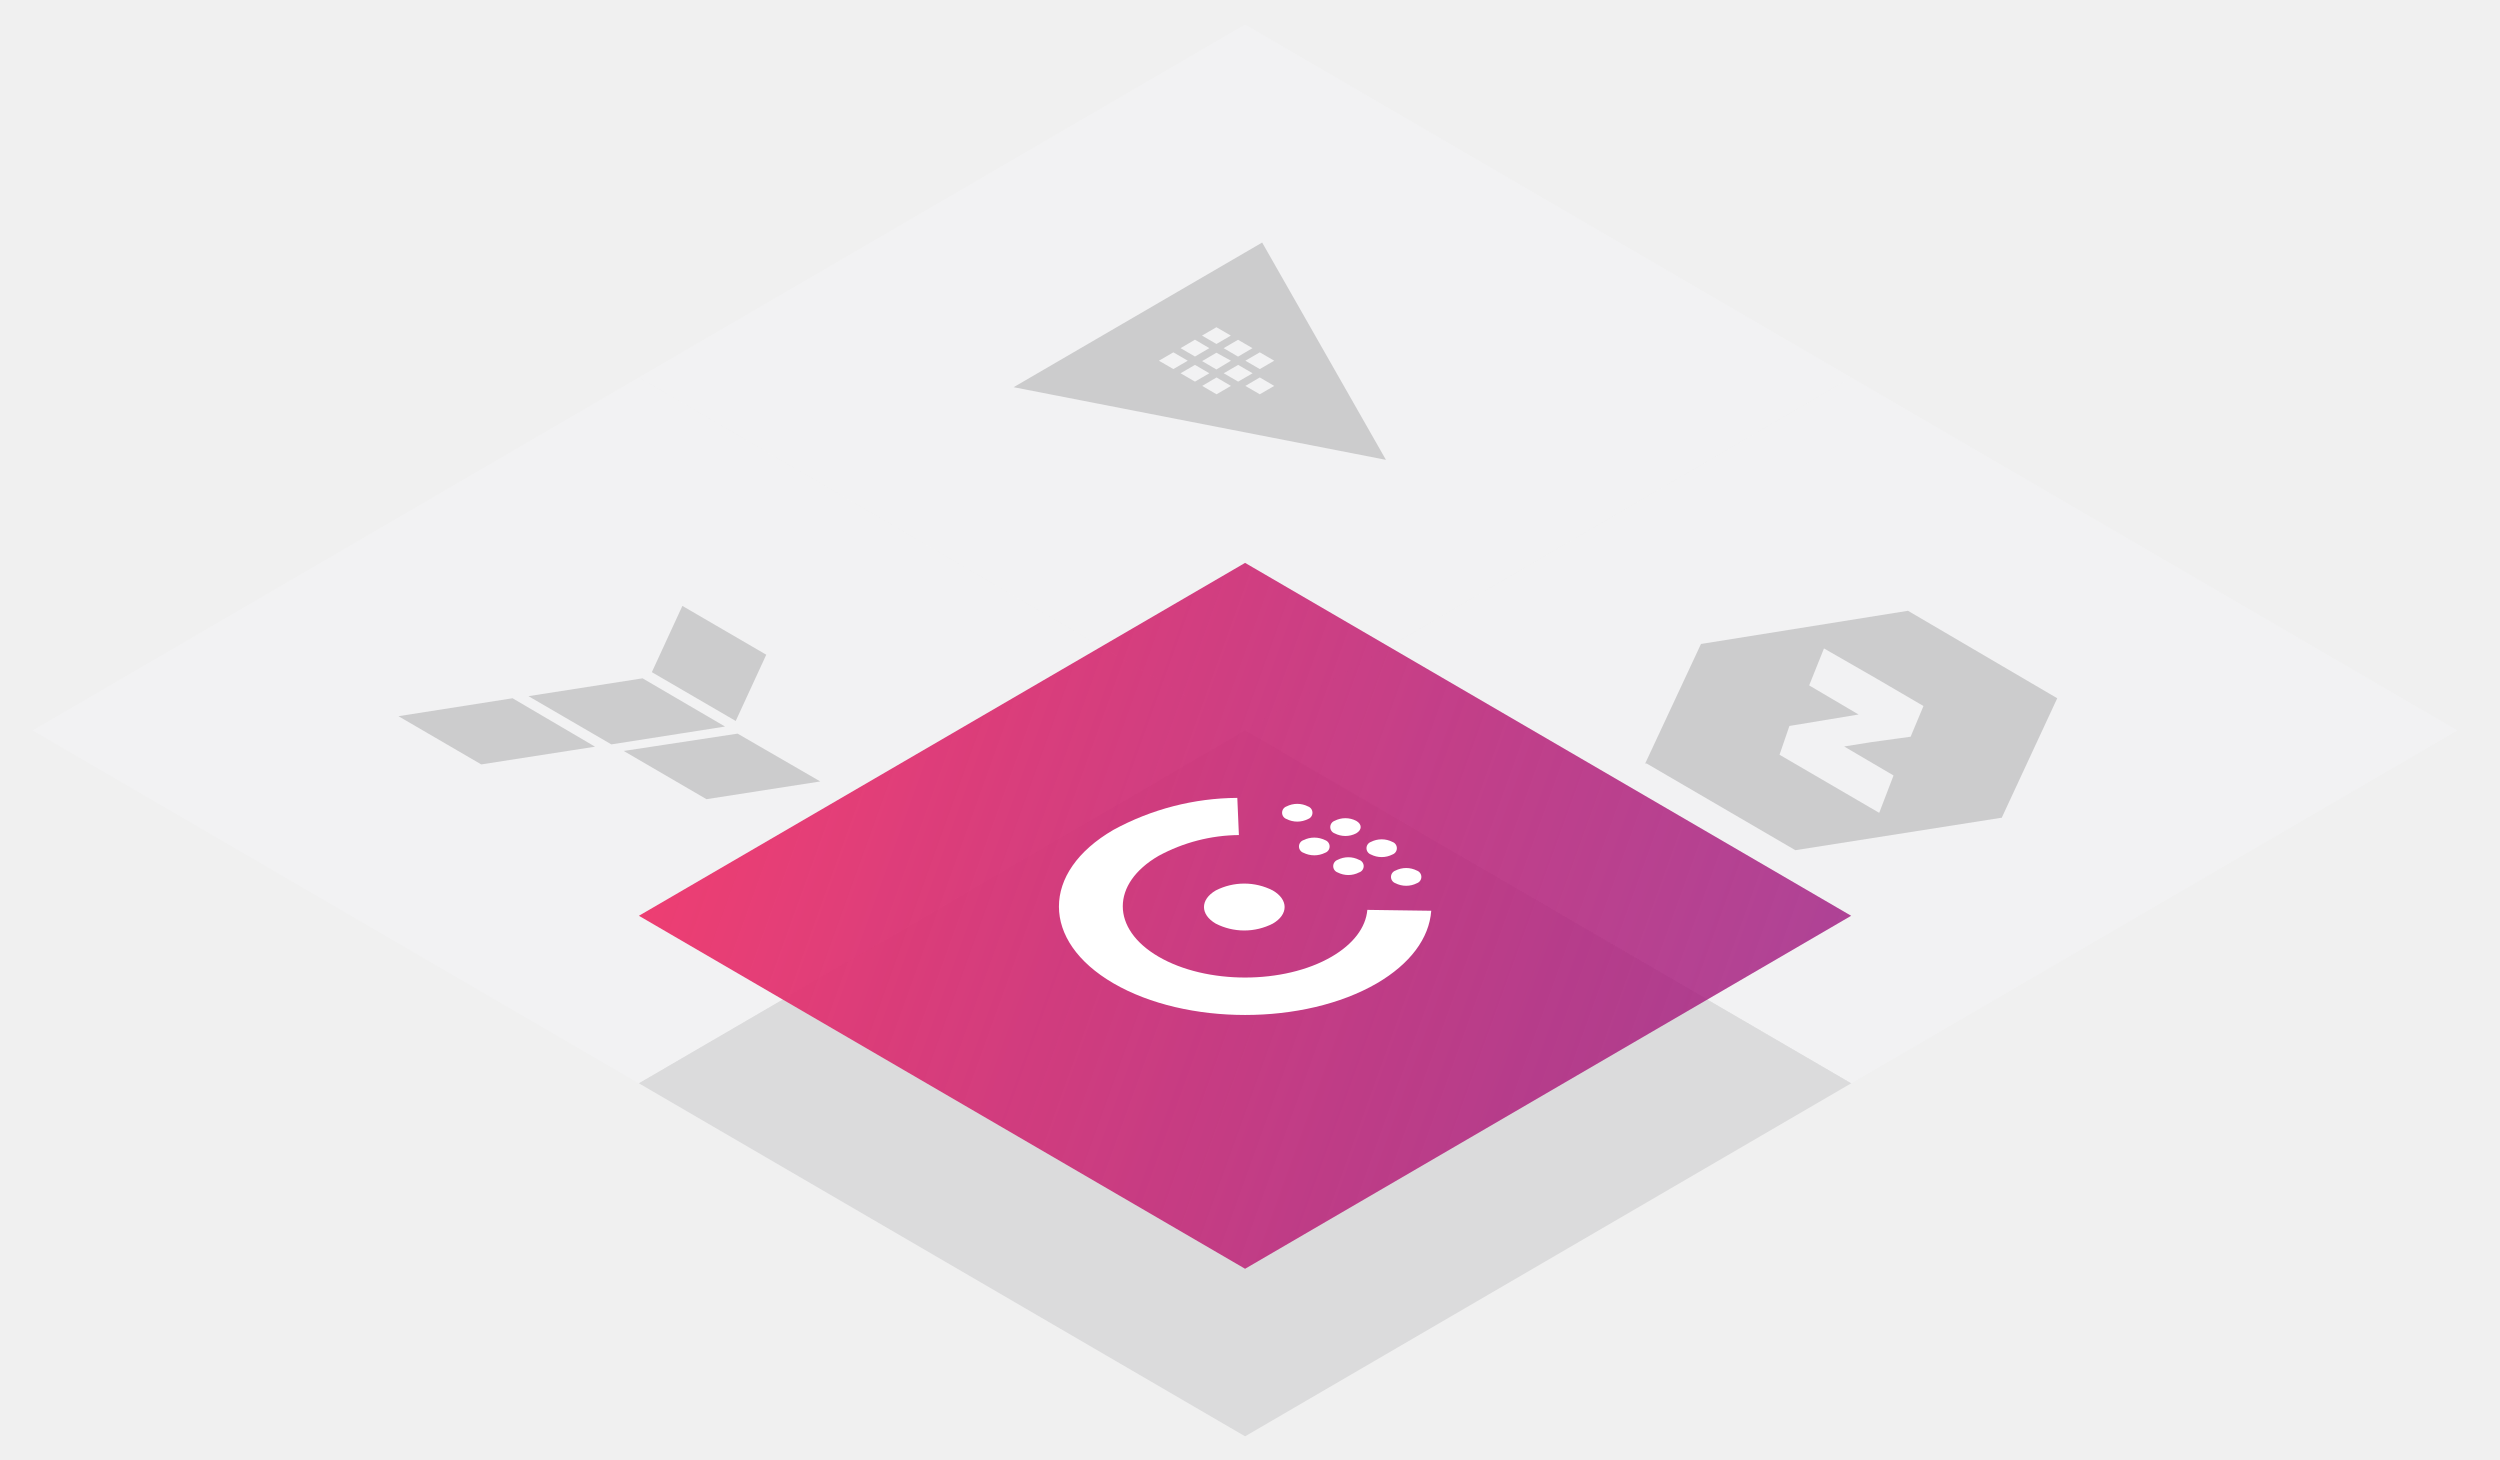
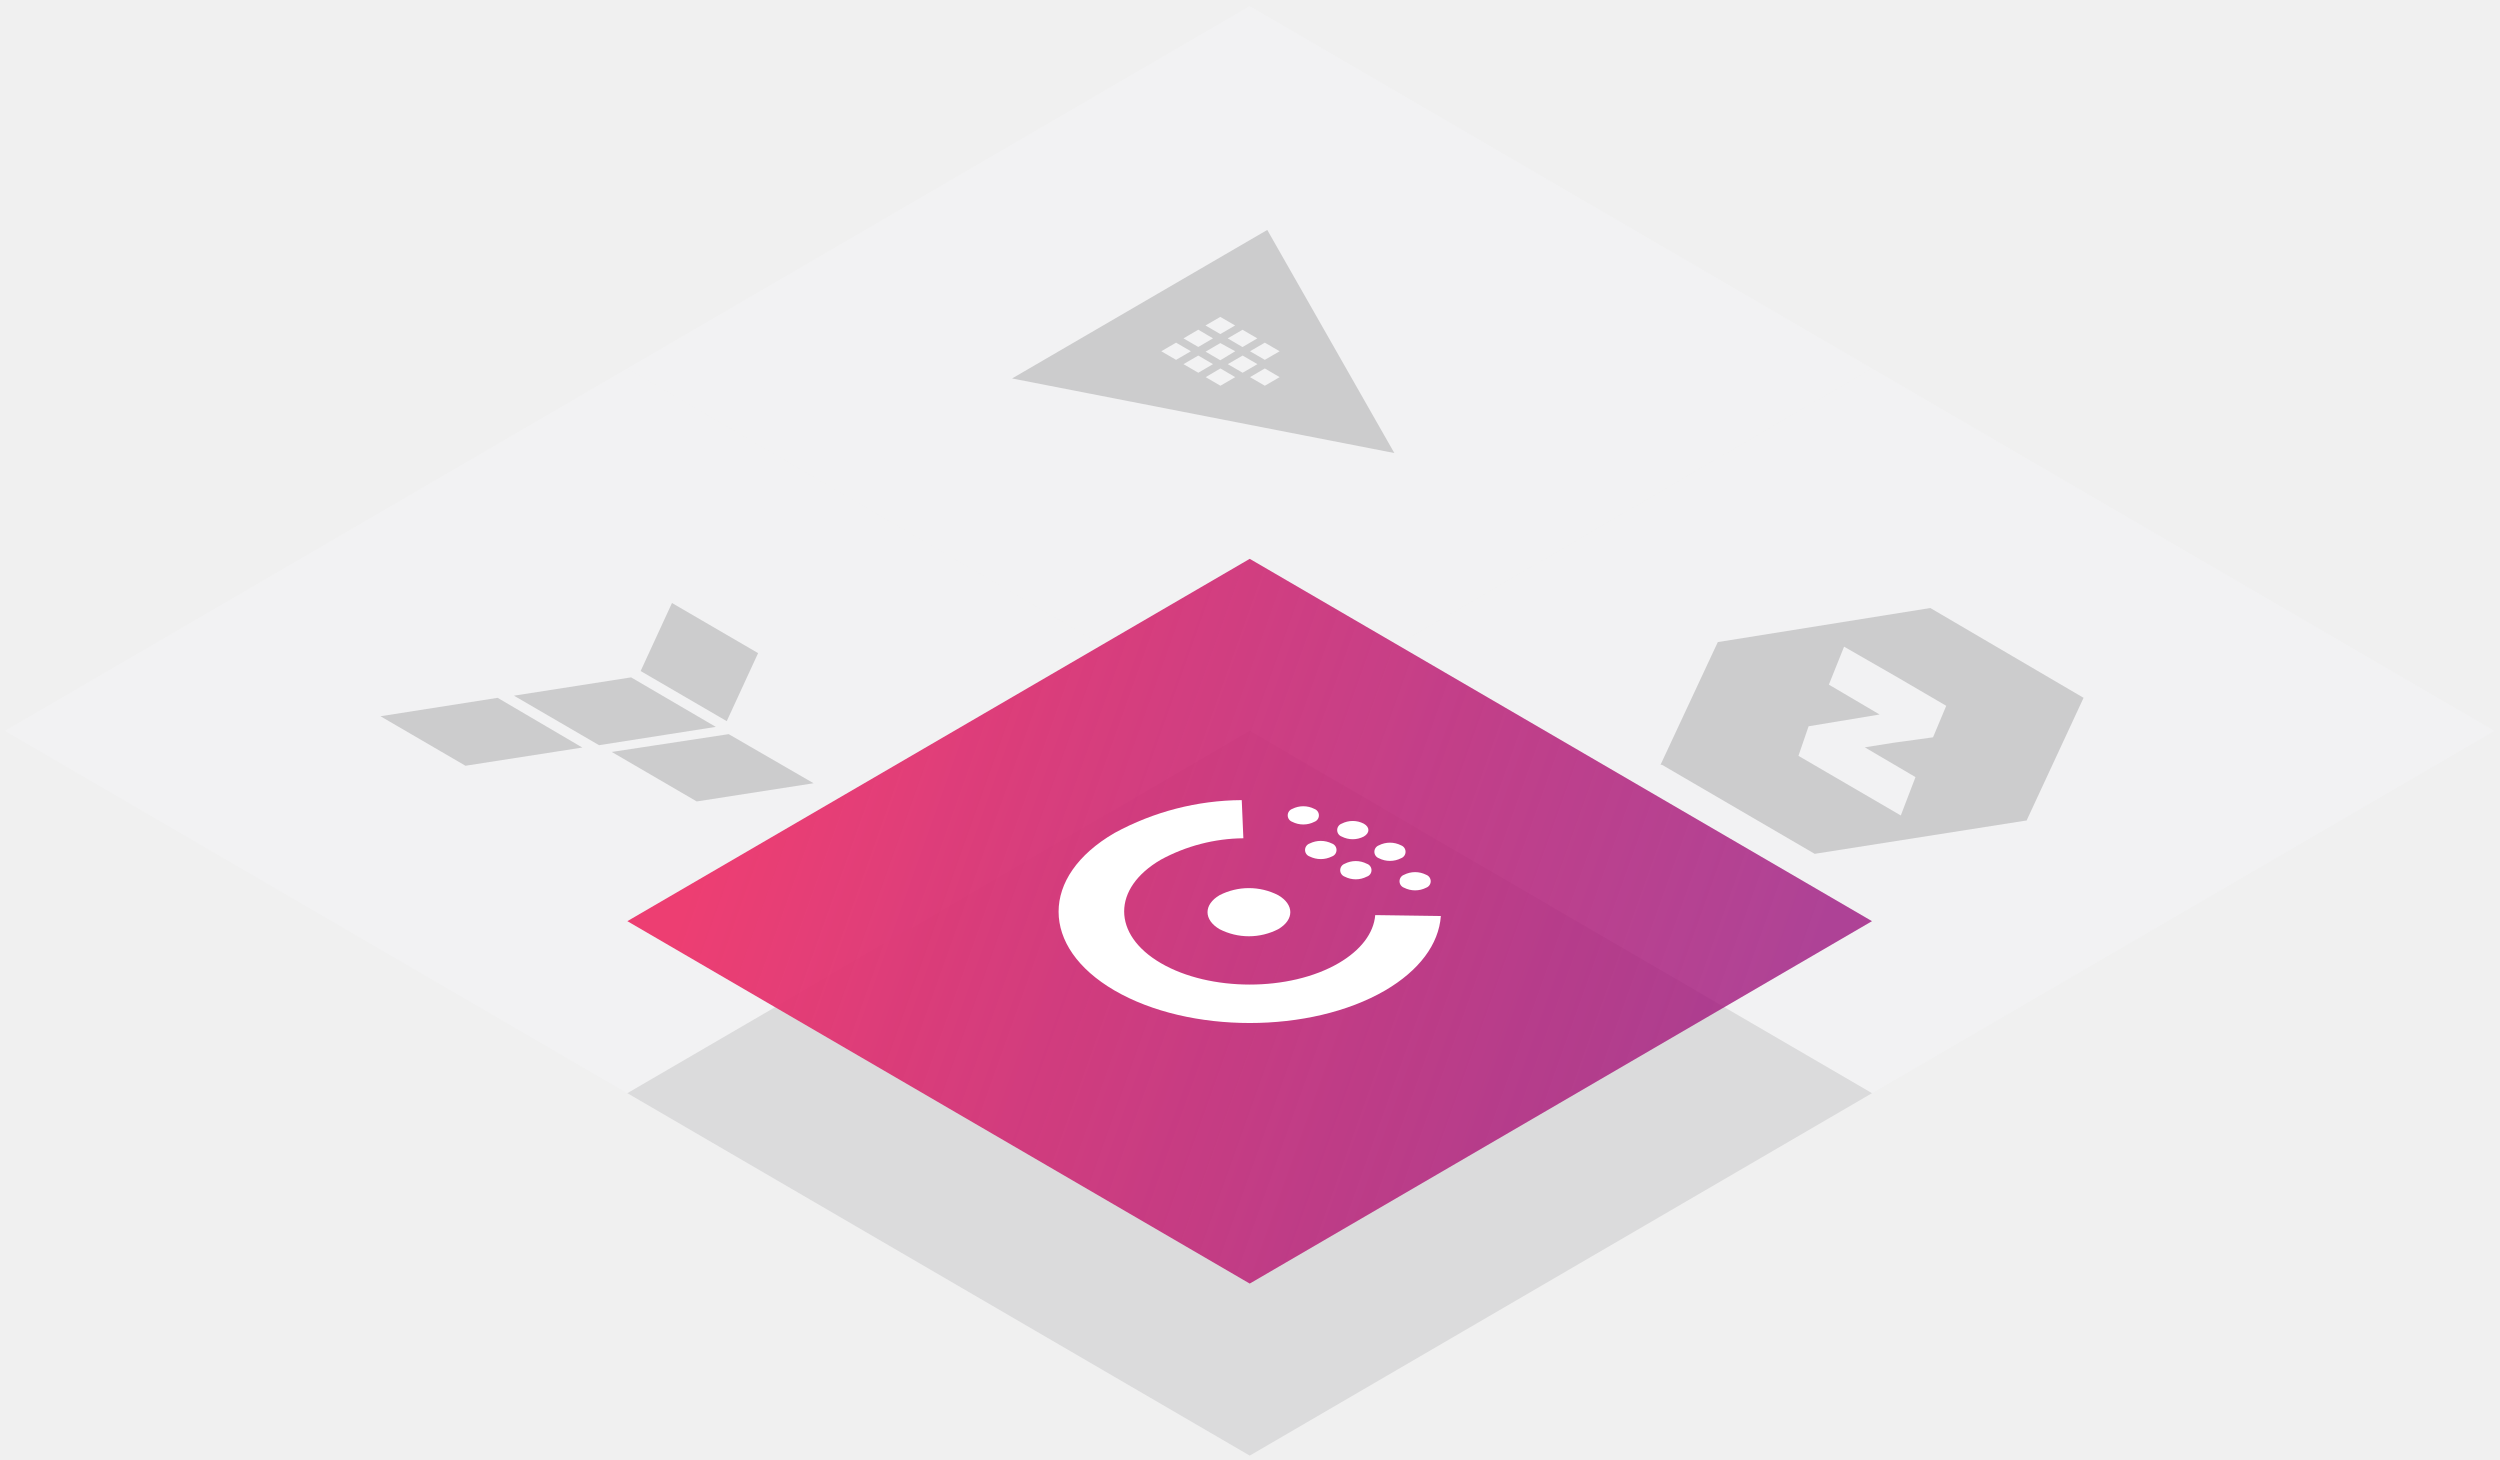
- <svg xmlns="http://www.w3.org/2000/svg" width="269" height="157" viewBox="0 0 269 157" fill="none">
-   <mask id="mask0" mask-type="alpha" maskUnits="userSpaceOnUse" x="0" y="0" width="269" height="157">
-     <rect width="269" height="157" fill="black" />
-   </mask>
-   <g mask="url(#mask0)">
-     <path d="M199.19 40.613L133.976 78.595L199.19 116.567L264.415 78.595L199.19 40.613Z" fill="#F2F2F3" />
-     <path opacity="0.16" d="M183.026 69.29L177.02 82.154H177.18L193.178 91.481L215.309 87.997H215.384L221.358 75.132L205.296 65.72L183.026 69.29ZM206.965 75.969L205.583 79.27L201.384 79.849L198.429 80.321L203.744 83.441L202.203 87.461L191.477 81.211L192.54 78.113L199.981 76.88L194.666 73.749L196.26 69.772L201.862 72.988L206.965 75.969Z" fill="black" />
-     <path d="M68.748 40.613L3.523 78.595L68.748 116.567L133.973 78.595L68.748 40.613Z" fill="#F2F2F3" />
-     <path opacity="0.16" fill-rule="evenodd" clip-rule="evenodd" d="M69.14 72.988L56.862 74.907L65.781 80.096L78.016 78.177L69.14 72.988ZM82.449 70.448L73.424 65.195L70.139 72.324L79.164 77.577L82.449 70.448ZM42.873 77.062L51.781 82.251L64.027 80.343L55.151 75.132L42.873 77.062ZM79.366 78.938L67.11 80.803L76.017 85.992L88.263 84.084L79.366 78.938Z" fill="black" />
-     <path d="M133.971 2.641L68.746 40.613L133.971 78.595L199.185 40.613L133.971 2.641Z" fill="#F2F2F3" />
-     <path opacity="0.16" d="M109.064 41.663L149.128 49.479L135.809 26.097L109.064 41.663ZM129.335 36.11L130.887 35.21L132.439 36.11L130.887 37.011L129.335 36.11ZM132.45 41.524L130.898 42.425L129.356 41.524L130.898 40.613L132.45 41.524ZM130.122 40.163L128.58 41.063L127.029 40.163L128.58 39.262L130.122 40.163ZM127.805 38.812L126.253 39.712L124.701 38.812L126.253 37.911L127.805 38.812ZM137.106 41.524L135.554 42.425L134.002 41.524L135.554 40.613L137.106 41.524ZM134.778 40.163L133.226 41.063L131.674 40.163L133.226 39.262L134.778 40.163ZM132.45 38.812L130.887 39.755L129.346 38.855L130.887 37.954L132.45 38.812ZM130.122 37.461L128.58 38.361L127.029 37.461L128.58 36.55L130.122 37.461ZM131.663 37.461L133.215 36.56L134.767 37.461L133.215 38.372L131.663 37.461ZM135.554 39.712L134.002 38.812L135.554 37.911L137.106 38.812L135.554 39.712Z" fill="black" />
-     <g style="mix-blend-mode:multiply">
-       <path d="M133.971 78.595L68.746 116.566L133.971 154.549L199.185 116.566L133.971 78.595Z" fill="#DBDBDC" />
-     </g>
-     <path d="M133.971 60.566L68.746 98.538L133.971 136.52L199.185 98.538L133.971 60.566Z" fill="url(#paint0_linear)" />
-     <path d="M148.155 105.803C140.331 110.348 127.618 110.348 119.805 105.803C111.992 101.257 111.981 93.839 119.805 89.293C123.901 87.061 128.479 85.879 133.135 85.852V85.852L133.305 89.851C130.286 89.88 127.321 90.649 124.663 92.091C119.528 95.082 119.528 99.95 124.663 102.94C129.797 105.931 138.152 105.931 143.286 102.94C145.603 101.59 146.964 99.81 147.124 97.902L154.001 97.998C153.788 100.968 151.716 103.723 148.155 105.803Z" fill="white" />
-     <path d="M152.468 95.03C152.107 95.215 151.708 95.311 151.304 95.311C150.899 95.311 150.501 95.215 150.14 95.03C150.002 94.98 149.883 94.888 149.799 94.767C149.715 94.646 149.67 94.502 149.67 94.355C149.67 94.207 149.715 94.063 149.799 93.942C149.883 93.821 150.002 93.729 150.14 93.679C150.501 93.495 150.899 93.398 151.304 93.398C151.708 93.398 152.107 93.495 152.468 93.679C152.605 93.729 152.724 93.821 152.808 93.942C152.893 94.063 152.938 94.207 152.938 94.355C152.938 94.502 152.893 94.646 152.808 94.767C152.724 94.888 152.605 94.98 152.468 95.03V95.03Z" fill="white" />
-     <path d="M136.95 99.382C135.999 99.868 134.949 100.121 133.883 100.121C132.817 100.121 131.767 99.868 130.816 99.382C129.126 98.396 129.126 96.799 130.816 95.812C131.767 95.326 132.817 95.073 133.883 95.073C134.949 95.073 135.999 95.326 136.95 95.812C138.65 96.799 138.65 98.396 136.95 99.382Z" fill="white" />
-     <path d="M149.832 91.942C149.471 92.127 149.073 92.223 148.668 92.223C148.264 92.223 147.865 92.127 147.504 91.942C147.367 91.892 147.248 91.8 147.164 91.679C147.079 91.559 147.034 91.415 147.034 91.267C147.034 91.119 147.079 90.975 147.164 90.854C147.248 90.734 147.367 90.642 147.504 90.592C147.865 90.407 148.264 90.311 148.668 90.311C149.073 90.311 149.471 90.407 149.832 90.592C149.97 90.642 150.089 90.734 150.173 90.854C150.257 90.975 150.302 91.119 150.302 91.267C150.302 91.415 150.257 91.559 150.173 91.679C150.089 91.8 149.97 91.892 149.832 91.942V91.942Z" fill="white" />
-     <path d="M146.24 93.872C145.882 94.057 145.485 94.154 145.082 94.154C144.679 94.154 144.282 94.057 143.923 93.872C143.785 93.822 143.666 93.73 143.582 93.609C143.498 93.488 143.453 93.344 143.453 93.197C143.453 93.049 143.498 92.905 143.582 92.784C143.666 92.663 143.785 92.572 143.923 92.521C144.282 92.336 144.679 92.239 145.082 92.239C145.485 92.239 145.882 92.336 146.24 92.521C146.383 92.566 146.508 92.656 146.596 92.778C146.685 92.899 146.733 93.046 146.733 93.197C146.733 93.348 146.685 93.494 146.596 93.616C146.508 93.737 146.383 93.827 146.24 93.872Z" fill="white" />
-     <path d="M145.923 89.67C145.565 89.855 145.168 89.952 144.765 89.952C144.362 89.952 143.965 89.855 143.606 89.67C143.468 89.62 143.349 89.528 143.265 89.407C143.181 89.286 143.136 89.142 143.136 88.995C143.136 88.847 143.181 88.703 143.265 88.582C143.349 88.461 143.468 88.37 143.606 88.319C143.965 88.134 144.362 88.037 144.765 88.037C145.168 88.037 145.565 88.134 145.923 88.319C146.572 88.684 146.572 89.295 145.923 89.67Z" fill="white" />
-     <path d="M142.582 91.76C142.22 91.94 141.821 92.033 141.418 92.033C141.014 92.033 140.616 91.94 140.254 91.76C140.112 91.712 139.99 91.62 139.903 91.498C139.816 91.376 139.769 91.23 139.769 91.079C139.769 90.929 139.816 90.782 139.903 90.66C139.99 90.538 140.112 90.446 140.254 90.398C140.616 90.219 141.014 90.125 141.418 90.125C141.821 90.125 142.22 90.219 142.582 90.398C142.723 90.446 142.846 90.538 142.933 90.66C143.02 90.782 143.067 90.929 143.067 91.079C143.067 91.23 143.02 91.376 142.933 91.498C142.846 91.62 142.723 91.712 142.582 91.76V91.76Z" fill="white" />
-     <path d="M140.751 88.125C140.39 88.31 139.992 88.406 139.587 88.406C139.183 88.406 138.784 88.31 138.423 88.125C138.285 88.075 138.166 87.983 138.082 87.863C137.998 87.742 137.953 87.598 137.953 87.45C137.953 87.302 137.998 87.158 138.082 87.037C138.166 86.917 138.285 86.825 138.423 86.775C138.784 86.59 139.183 86.494 139.587 86.494C139.992 86.494 140.39 86.59 140.751 86.775C140.889 86.825 141.008 86.917 141.092 87.037C141.176 87.158 141.221 87.302 141.221 87.45C141.221 87.598 141.176 87.742 141.092 87.863C141.008 87.983 140.889 88.075 140.751 88.125Z" fill="white" />
-   </g>
+ <svg xmlns="http://www.w3.org/2000/svg" width="262px" height="153px" viewBox="0 0 262 153" version="1.1">
  <defs>
-     <linearGradient id="paint0_linear" x1="76.367" y1="77.397" x2="191.79" y2="119.05" gradientUnits="userSpaceOnUse">
-       <stop stop-color="#ED3E72" />
-       <stop offset="1" stop-color="#9E177E" stop-opacity="0.8" />
+     <linearGradient x1="5.843%" y1="40.56%" x2="94.331%" y2="59.154%" id="linearGradient-1">
+       <stop stop-color="#ED3E72" offset="0%" />
+       <stop stop-color="#9E177E" stop-opacity="0.8" offset="100%" />
    </linearGradient>
  </defs>
+   <g id="Page-1" stroke="none" stroke-width="1" fill="none" fill-rule="evenodd">
+     <g id="Consul-Stack">
+       <polygon id="Path" fill="#F2F2F3" fill-rule="nonzero" points="196.19 38.613 130.976 76.595 196.19 114.567 261.415 76.595" />
+       <path d="M180.026,67.29 L174.02,80.154 L174.18,80.154 L190.178,89.481 L212.309,85.997 L212.384,85.997 L218.358,73.132 L202.296,63.72 L180.026,67.29 Z M203.965,73.969 L202.583,77.27 L198.384,77.849 L195.429,78.321 L200.744,81.441 L199.203,85.461 L188.477,79.211 L189.54,76.113 L196.981,74.88 L191.666,71.749 L193.26,67.772 L198.862,70.988 L203.965,73.969 Z" id="Shape" fill="#000000" fill-rule="nonzero" opacity="0.16" />
+       <polygon id="Path" fill="#F2F2F3" fill-rule="nonzero" points="65.748 38.613 0.523 76.595 65.748 114.567 130.973 76.595" />
+       <path d="M66.14,70.988 L53.862,72.907 L62.781,78.096 L75.016,76.177 L66.14,70.988 Z M79.449,68.448 L70.424,63.195 L67.139,70.324 L76.164,75.577 L79.449,68.448 Z M39.873,75.062 L48.781,80.251 L61.027,78.343 L52.151,73.132 L39.873,75.062 Z M76.366,76.938 L64.11,78.803 L73.017,83.992 L85.263,82.084 L76.366,76.938 Z" id="Shape" fill="#000000" opacity="0.16" />
+       <polygon id="Path" fill="#F2F2F3" fill-rule="nonzero" points="130.971 0.641 65.746 38.613 130.971 76.595 196.185 38.613" />
+       <path d="M106.064,39.663 L146.128,47.479 L132.809,24.097 L106.064,39.663 Z M126.335,34.11 L127.887,33.21 L129.439,34.11 L127.887,35.011 L126.335,34.11 Z M129.45,39.524 L127.898,40.425 L126.356,39.524 L127.898,38.613 L129.45,39.524 Z M127.122,38.163 L125.58,39.063 L124.029,38.163 L125.58,37.262 L127.122,38.163 Z M124.805,36.812 L123.253,37.712 L121.701,36.812 L123.253,35.911 L124.805,36.812 Z M134.106,39.524 L132.554,40.425 L131.002,39.524 L132.554,38.613 L134.106,39.524 Z M131.778,38.163 L130.226,39.063 L128.674,38.163 L130.226,37.262 L131.778,38.163 Z M129.45,36.812 L127.887,37.755 L126.346,36.855 L127.887,35.954 L129.45,36.812 Z M127.122,35.461 L125.58,36.361 L124.029,35.461 L125.58,34.55 L127.122,35.461 Z M128.663,35.461 L130.215,34.56 L131.767,35.461 L130.215,36.372 L128.663,35.461 Z M132.554,37.712 L131.002,36.812 L132.554,35.911 L134.106,36.812 L132.554,37.712 Z" id="Shape" fill="#000000" fill-rule="nonzero" opacity="0.16" />
+       <polygon id="Path" fill="#DBDBDC" fill-rule="nonzero" points="130.971 76.595 65.746 114.566 130.971 152.549 196.185 114.566" />
+       <polygon id="Path" fill="url(#linearGradient-1)" fill-rule="nonzero" points="130.971 58.566 65.746 96.538 130.971 134.52 196.185 96.538" />
+       <path d="M145.155,103.803 C137.331,108.348 124.618,108.348 116.805,103.803 C108.992,99.257 108.981,91.839 116.805,87.293 C120.901,85.061 125.479,83.879 130.135,83.852 L130.135,83.852 L130.305,87.851 C127.286,87.88 124.321,88.649 121.663,90.091 C116.528,93.082 116.528,97.95 121.663,100.94 C126.797,103.931 135.152,103.931 140.286,100.94 C142.603,99.59 143.964,97.81 144.124,95.902 L151.001,95.998 C150.788,98.968 148.716,101.723 145.155,103.803 Z" id="Path" fill="#FFFFFF" fill-rule="nonzero" />
+       <path d="M149.468,93.03 C149.107,93.215 148.708,93.311 148.304,93.311 C147.899,93.311 147.501,93.215 147.14,93.03 C147.002,92.98 146.883,92.888 146.799,92.767 C146.715,92.646 146.67,92.502 146.67,92.355 C146.67,92.207 146.715,92.063 146.799,91.942 C146.883,91.821 147.002,91.729 147.14,91.679 C147.501,91.495 147.899,91.398 148.304,91.398 C148.708,91.398 149.107,91.495 149.468,91.679 C149.605,91.729 149.724,91.821 149.808,91.942 C149.893,92.063 149.938,92.207 149.938,92.355 C149.938,92.502 149.893,92.646 149.808,92.767 C149.724,92.888 149.605,92.98 149.468,93.03 L149.468,93.03 Z" id="Path" fill="#FFFFFF" fill-rule="nonzero" />
+       <path d="M133.95,97.382 C132.999,97.868 131.949,98.121 130.883,98.121 C129.817,98.121 128.767,97.868 127.816,97.382 C126.126,96.396 126.126,94.799 127.816,93.812 C128.767,93.326 129.817,93.073 130.883,93.073 C131.949,93.073 132.999,93.326 133.95,93.812 C135.65,94.799 135.65,96.396 133.95,97.382 Z" id="Path" fill="#FFFFFF" fill-rule="nonzero" />
+       <path d="M146.832,89.942 C146.471,90.127 146.073,90.223 145.668,90.223 C145.264,90.223 144.865,90.127 144.504,89.942 C144.367,89.892 144.248,89.8 144.164,89.679 C144.079,89.559 144.034,89.415 144.034,89.267 C144.034,89.119 144.079,88.975 144.164,88.854 C144.248,88.734 144.367,88.642 144.504,88.592 C144.865,88.407 145.264,88.311 145.668,88.311 C146.073,88.311 146.471,88.407 146.832,88.592 C146.97,88.642 147.089,88.734 147.173,88.854 C147.257,88.975 147.302,89.119 147.302,89.267 C147.302,89.415 147.257,89.559 147.173,89.679 C147.089,89.8 146.97,89.892 146.832,89.942 L146.832,89.942 Z" id="Path" fill="#FFFFFF" fill-rule="nonzero" />
+       <path d="M143.24,91.872 C142.882,92.057 142.485,92.154 142.082,92.154 C141.679,92.154 141.282,92.057 140.923,91.872 C140.785,91.822 140.666,91.73 140.582,91.609 C140.498,91.488 140.453,91.344 140.453,91.197 C140.453,91.049 140.498,90.905 140.582,90.784 C140.666,90.663 140.785,90.572 140.923,90.521 C141.282,90.336 141.679,90.239 142.082,90.239 C142.485,90.239 142.882,90.336 143.24,90.521 C143.383,90.566 143.508,90.656 143.596,90.778 C143.685,90.899 143.733,91.046 143.733,91.197 C143.733,91.348 143.685,91.494 143.596,91.616 C143.508,91.737 143.383,91.827 143.24,91.872 Z" id="Path" fill="#FFFFFF" fill-rule="nonzero" />
+       <path d="M142.923,87.67 C142.565,87.855 142.168,87.952 141.765,87.952 C141.362,87.952 140.965,87.855 140.606,87.67 C140.468,87.62 140.349,87.528 140.265,87.407 C140.181,87.286 140.136,87.142 140.136,86.995 C140.136,86.847 140.181,86.703 140.265,86.582 C140.349,86.461 140.468,86.37 140.606,86.319 C140.965,86.134 141.362,86.037 141.765,86.037 C142.168,86.037 142.565,86.134 142.923,86.319 C143.572,86.684 143.572,87.295 142.923,87.67 Z" id="Path" fill="#FFFFFF" fill-rule="nonzero" />
+       <path d="M139.582,89.76 C139.22,89.94 138.821,90.033 138.418,90.033 C138.014,90.033 137.616,89.94 137.254,89.76 C137.112,89.712 136.99,89.62 136.903,89.498 C136.816,89.376 136.769,89.23 136.769,89.079 C136.769,88.929 136.816,88.782 136.903,88.66 C136.99,88.538 137.112,88.446 137.254,88.398 C137.616,88.219 138.014,88.125 138.418,88.125 C138.821,88.125 139.22,88.219 139.582,88.398 C139.723,88.446 139.846,88.538 139.933,88.66 C140.02,88.782 140.067,88.929 140.067,89.079 C140.067,89.23 140.02,89.376 139.933,89.498 C139.846,89.62 139.723,89.712 139.582,89.76 L139.582,89.76 Z" id="Path" fill="#FFFFFF" fill-rule="nonzero" />
+       <path d="M137.751,86.125 C137.39,86.31 136.992,86.406 136.587,86.406 C136.183,86.406 135.784,86.31 135.423,86.125 C135.285,86.075 135.166,85.983 135.082,85.863 C134.998,85.742 134.953,85.598 134.953,85.45 C134.953,85.302 134.998,85.158 135.082,85.037 C135.166,84.917 135.285,84.825 135.423,84.775 C135.784,84.59 136.183,84.494 136.587,84.494 C136.992,84.494 137.39,84.59 137.751,84.775 C137.889,84.825 138.008,84.917 138.092,85.037 C138.176,85.158 138.221,85.302 138.221,85.45 C138.221,85.598 138.176,85.742 138.092,85.863 C138.008,85.983 137.889,86.075 137.751,86.125 Z" id="Path" fill="#FFFFFF" fill-rule="nonzero" />
+     </g>
+   </g>
</svg>
